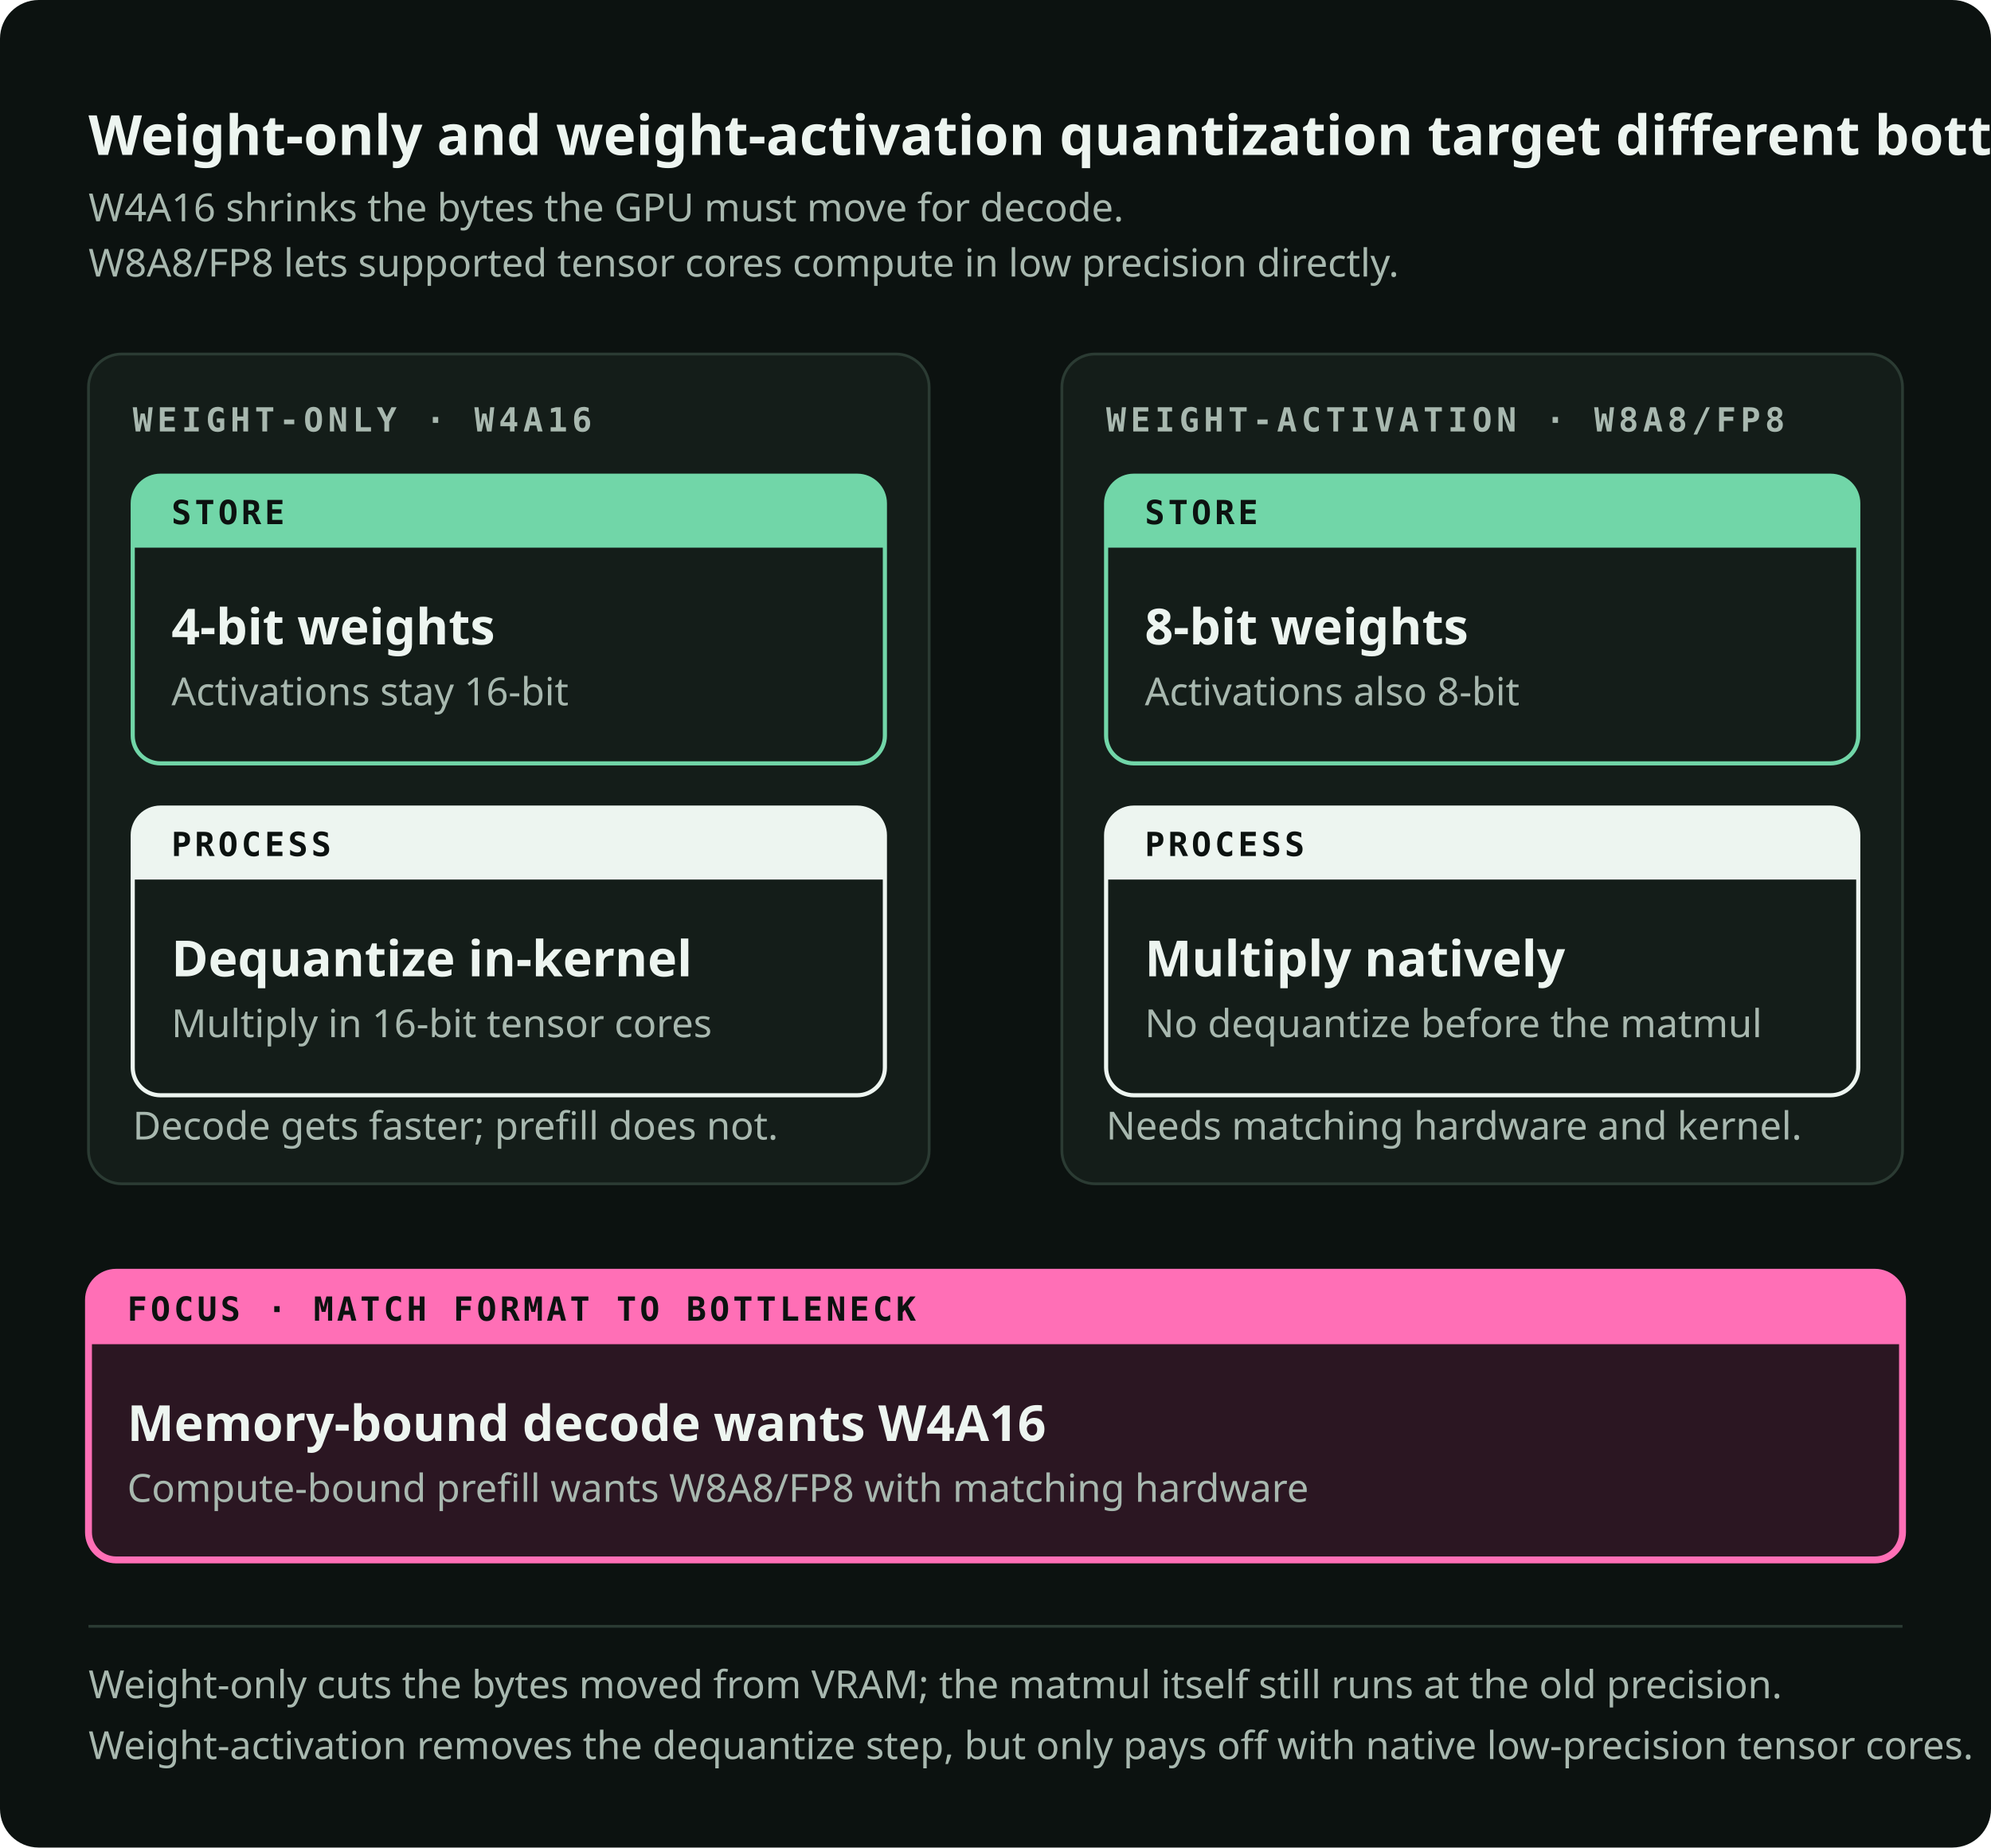
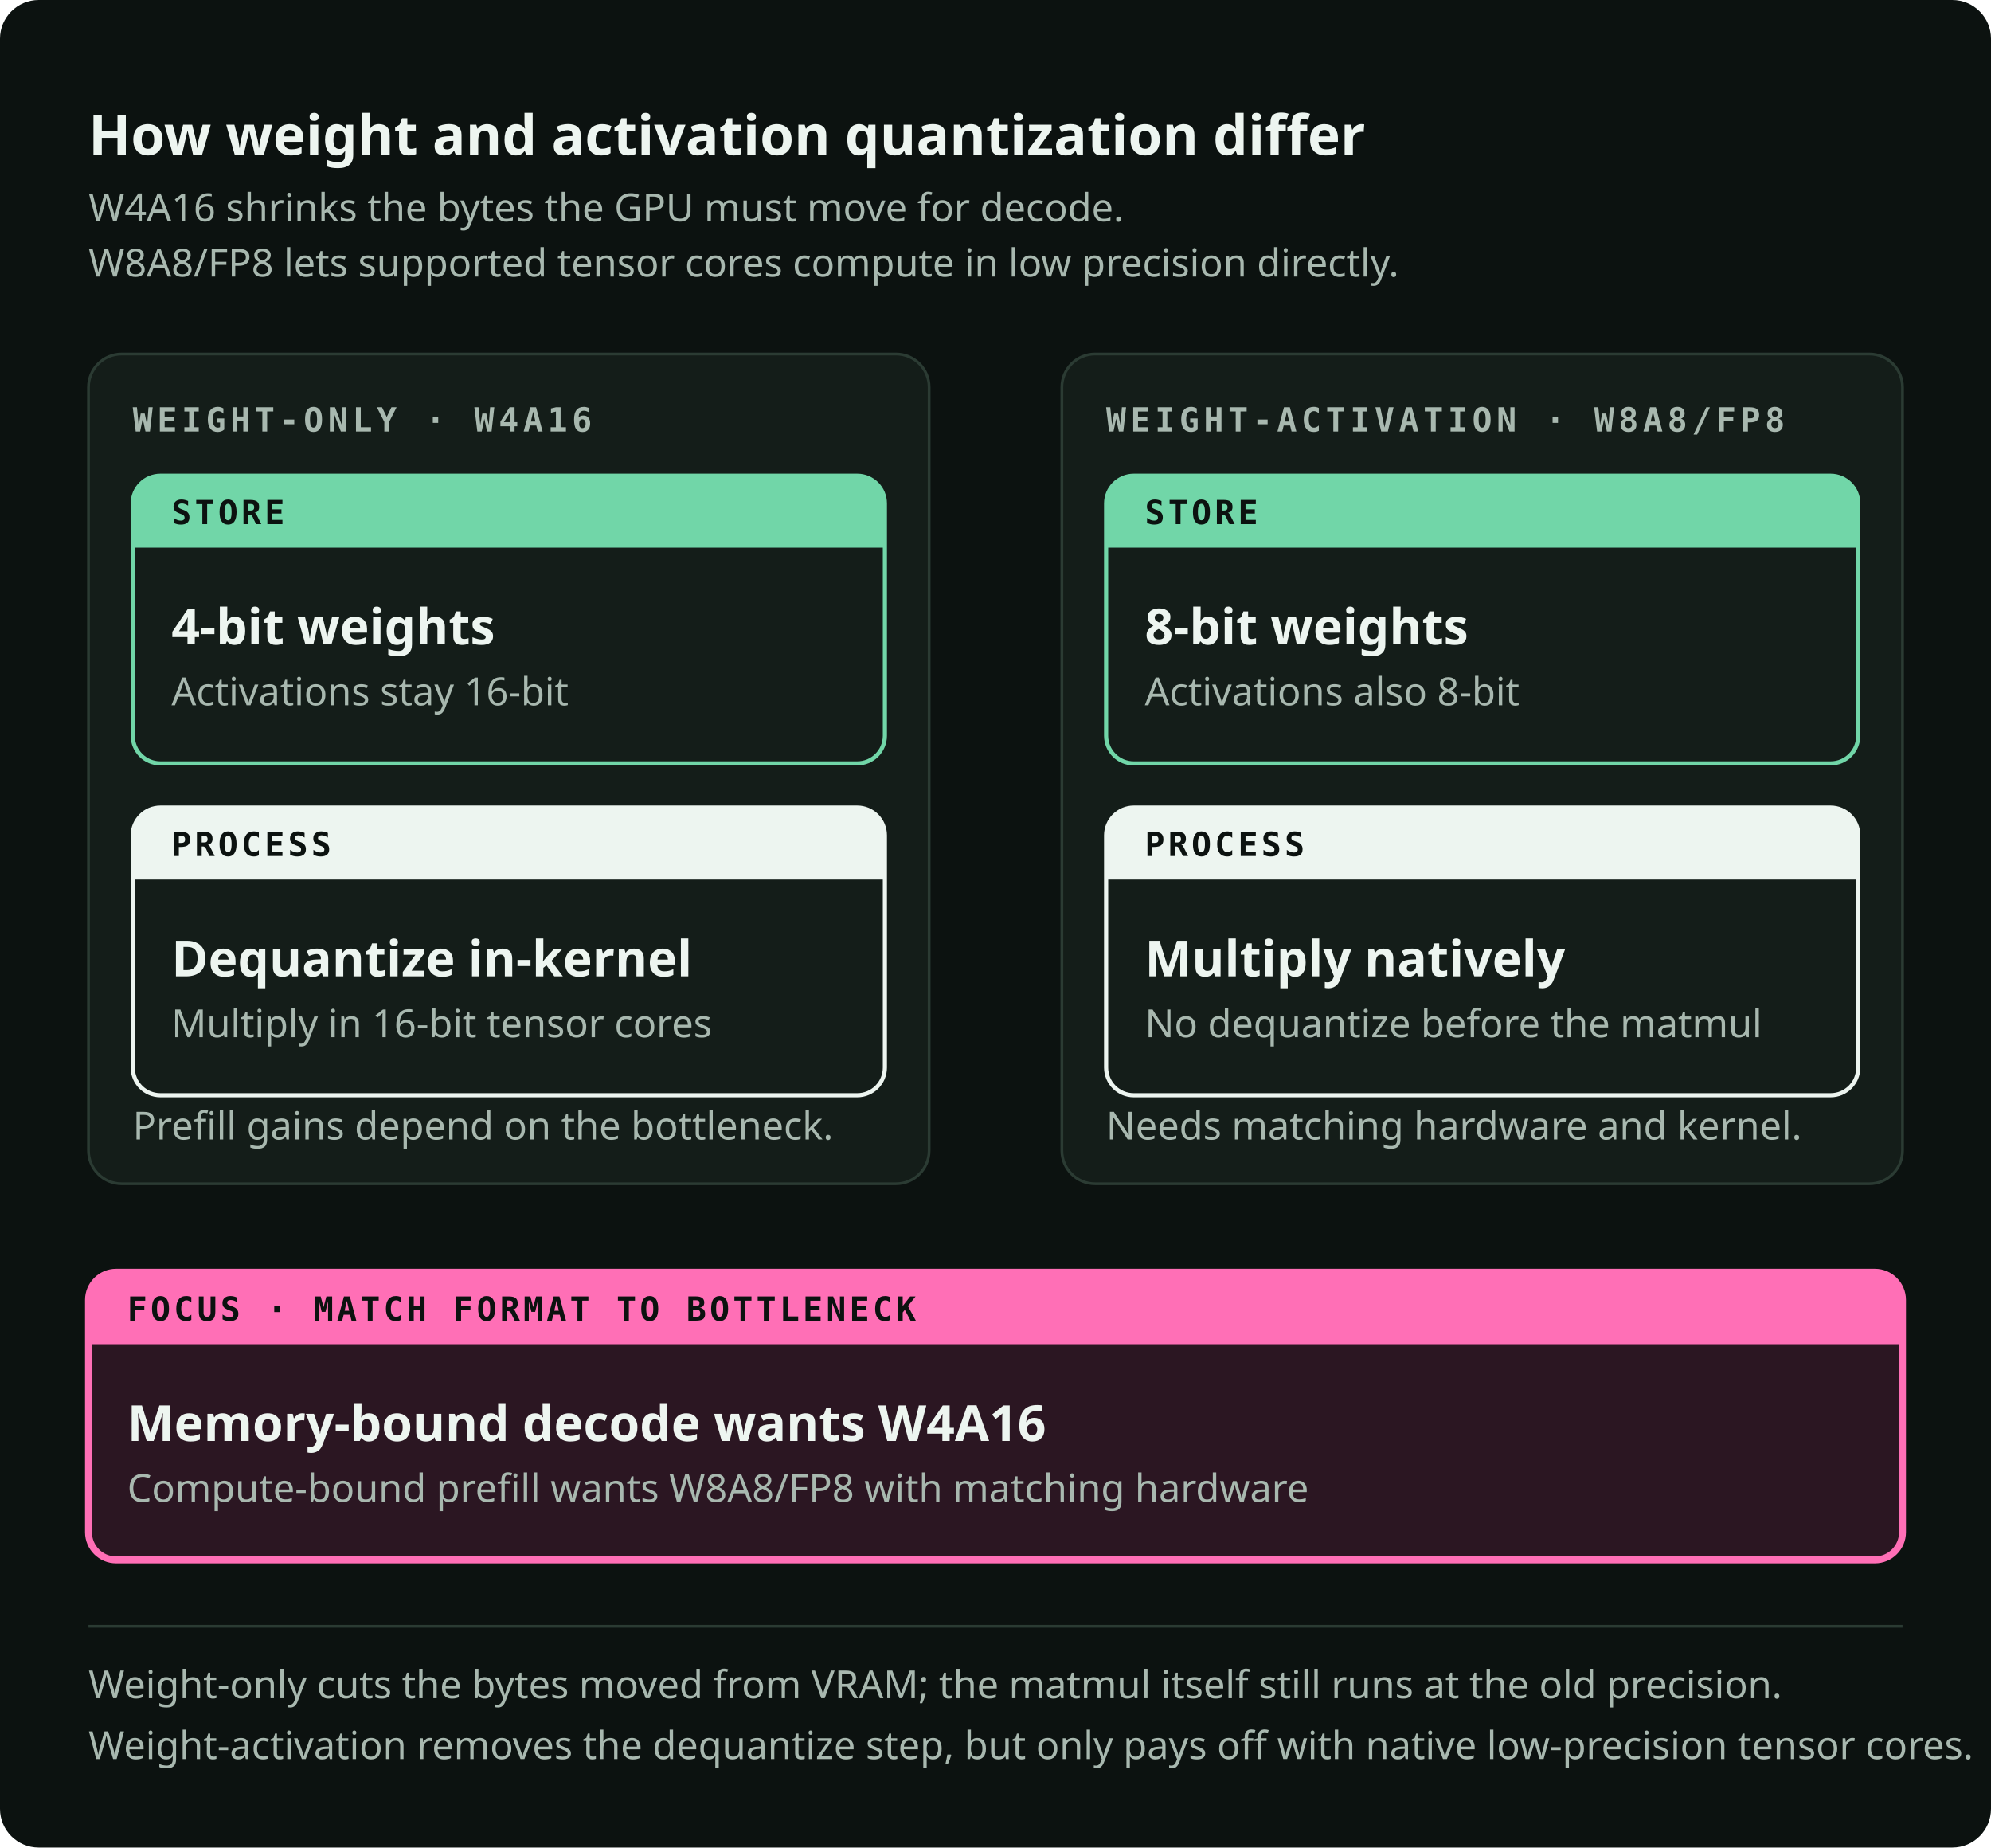
<svg xmlns="http://www.w3.org/2000/svg" viewBox="0 0 720 668" role="img" preserveAspectRatio="xMidYMid meet" data-visual-system="byte-diagram-v2" data-direction="B" data-theme="dark" aria-labelledby="mechanics-title mechanics-desc" shape-rendering="geometricPrecision" text-rendering="geometricPrecision">
  <style data-visual-system="byte-diagram-v2">* { animation: none !important; }</style>
  <defs>
    <marker id="mechanics-arrow-flow" viewBox="0 0 10 10" refX="8" refY="5" markerWidth="9" markerHeight="9" orient="auto-start-reverse">
      <path d="M0 0 10 5 0 10Z" fill="#EDF5F0" />
    </marker>
    <marker id="mechanics-arrow-fail" viewBox="0 0 10 10" refX="8" refY="5" markerWidth="9" markerHeight="9" orient="auto-start-reverse">
      <path d="M0 0 10 5 0 10Z" fill="#FF6FB6" />
    </marker>
  </defs>
  <rect width="720" height="668" rx="14" fill="#0C1210" />
-   <text x="32" y="56" font-family="Space Grotesk, IBM Plex Sans, ui-sans-serif, system-ui, sans-serif" font-size="20" font-weight="700" fill="#EDF5F0">Weight-only and weight-activation quantization target different bottlenecks</text>
+   <text x="32" y="56" font-family="Space Grotesk, IBM Plex Sans, ui-sans-serif, system-ui, sans-serif" font-size="20" font-weight="700" fill="#EDF5F0">How weight and activation quantization differ</text>
  <text x="32" y="80" font-family="IBM Plex Sans, ui-sans-serif, system-ui, sans-serif" font-size="14" font-weight="400" fill="#A8B8AF">W4A16 shrinks the bytes the GPU must move for decode.</text>
  <text x="32" y="100" font-family="IBM Plex Sans, ui-sans-serif, system-ui, sans-serif" font-size="14" font-weight="400" fill="#A8B8AF">W8A8/FP8 lets supported tensor cores compute in low precision directly.</text>
  <rect x="32" y="128" width="304" height="300" rx="12" fill="#141D19" stroke="#2B3B33" stroke-width="1" />
  <text x="48" y="156" font-family="IBM Plex Mono, ui-monospace, SFMono-Regular, Menlo, monospace" font-size="12" font-weight="600" fill="#A8B8AF" letter-spacing="1.6">WEIGHT-ONLY · W4A16</text>
  <rect x="384" y="128" width="304" height="300" rx="12" fill="#141D19" stroke="#2B3B33" stroke-width="1" />
  <text x="400" y="156" font-family="IBM Plex Mono, ui-monospace, SFMono-Regular, Menlo, monospace" font-size="12" font-weight="600" fill="#A8B8AF" letter-spacing="1.6">WEIGHT-ACTIVATION · W8A8/FP8</text>
  <path d="M58 172h252a10 10 0 0 1 10 10v84a10 10 0 0 1 -10 10h-252a10 10 0 0 1 -10 -10v-84a10 10 0 0 1 10 -10Z" fill="#141D19" stroke="#71D6A8" stroke-width="1.5" />
  <path d="M58 172h252a10 10 0 0 1 10 10v16a0 0 0 0 1 -0 0h-272a0 0 0 0 1 -0 -0v-16a10 10 0 0 1 10 -10Z" fill="#71D6A8" />
  <text x="62" y="189.5" font-family="IBM Plex Mono, ui-monospace, SFMono-Regular, Menlo, monospace" font-size="12" font-weight="600" fill="#0C1210" letter-spacing="1.2">STORE</text>
  <text x="62" y="233" font-family="Space Grotesk, IBM Plex Sans, ui-sans-serif, system-ui, sans-serif" font-size="18" font-weight="600" fill="#EDF5F0">4-bit weights</text>
  <text x="62" y="255" font-family="IBM Plex Sans, ui-sans-serif, system-ui, sans-serif" font-size="14" font-weight="400" fill="#A8B8AF">Activations stay 16-bit</text>
  <path d="M58 292h252a10 10 0 0 1 10 10v84a10 10 0 0 1 -10 10h-252a10 10 0 0 1 -10 -10v-84a10 10 0 0 1 10 -10Z" fill="#141D19" stroke="#EDF5F0" stroke-width="1.5" />
  <path d="M58 292h252a10 10 0 0 1 10 10v16a0 0 0 0 1 -0 0h-272a0 0 0 0 1 -0 -0v-16a10 10 0 0 1 10 -10Z" fill="#EDF5F0" />
  <text x="62" y="309.5" font-family="IBM Plex Mono, ui-monospace, SFMono-Regular, Menlo, monospace" font-size="12" font-weight="600" fill="#0C1210" letter-spacing="1.2">PROCESS</text>
  <text x="62" y="353" font-family="Space Grotesk, IBM Plex Sans, ui-sans-serif, system-ui, sans-serif" font-size="18" font-weight="600" fill="#EDF5F0">Dequantize in-kernel</text>
  <text x="62" y="375" font-family="IBM Plex Sans, ui-sans-serif, system-ui, sans-serif" font-size="14" font-weight="400" fill="#A8B8AF">Multiply in 16-bit tensor cores</text>
-   <text x="48" y="412" font-family="IBM Plex Sans, ui-sans-serif, system-ui, sans-serif" font-size="14" font-weight="400" fill="#A8B8AF">Decode gets faster; prefill does not.</text>
+   <text x="48" y="412" font-family="IBM Plex Sans, ui-sans-serif, system-ui, sans-serif" font-size="14" font-weight="400" fill="#A8B8AF">Prefill gains depend on the bottleneck.</text>
  <path d="M410 172h252a10 10 0 0 1 10 10v84a10 10 0 0 1 -10 10h-252a10 10 0 0 1 -10 -10v-84a10 10 0 0 1 10 -10Z" fill="#141D19" stroke="#71D6A8" stroke-width="1.5" />
  <path d="M410 172h252a10 10 0 0 1 10 10v16a0 0 0 0 1 -0 0h-272a0 0 0 0 1 -0 -0v-16a10 10 0 0 1 10 -10Z" fill="#71D6A8" />
  <text x="414" y="189.5" font-family="IBM Plex Mono, ui-monospace, SFMono-Regular, Menlo, monospace" font-size="12" font-weight="600" fill="#0C1210" letter-spacing="1.2">STORE</text>
  <text x="414" y="233" font-family="Space Grotesk, IBM Plex Sans, ui-sans-serif, system-ui, sans-serif" font-size="18" font-weight="600" fill="#EDF5F0">8-bit weights</text>
  <text x="414" y="255" font-family="IBM Plex Sans, ui-sans-serif, system-ui, sans-serif" font-size="14" font-weight="400" fill="#A8B8AF">Activations also 8-bit</text>
  <path d="M410 292h252a10 10 0 0 1 10 10v84a10 10 0 0 1 -10 10h-252a10 10 0 0 1 -10 -10v-84a10 10 0 0 1 10 -10Z" fill="#141D19" stroke="#EDF5F0" stroke-width="1.5" />
  <path d="M410 292h252a10 10 0 0 1 10 10v16a0 0 0 0 1 -0 0h-272a0 0 0 0 1 -0 -0v-16a10 10 0 0 1 10 -10Z" fill="#EDF5F0" />
  <text x="414" y="309.5" font-family="IBM Plex Mono, ui-monospace, SFMono-Regular, Menlo, monospace" font-size="12" font-weight="600" fill="#0C1210" letter-spacing="1.2">PROCESS</text>
  <text x="414" y="353" font-family="Space Grotesk, IBM Plex Sans, ui-sans-serif, system-ui, sans-serif" font-size="18" font-weight="600" fill="#EDF5F0">Multiply natively</text>
  <text x="414" y="375" font-family="IBM Plex Sans, ui-sans-serif, system-ui, sans-serif" font-size="14" font-weight="400" fill="#A8B8AF">No dequantize before the matmul</text>
  <text x="400" y="412" font-family="IBM Plex Sans, ui-sans-serif, system-ui, sans-serif" font-size="14" font-weight="400" fill="#A8B8AF">Needs matching hardware and kernel.</text>
  <path d="M42 460h636a10 10 0 0 1 10 10v84a10 10 0 0 1 -10 10h-636a10 10 0 0 1 -10 -10v-84a10 10 0 0 1 10 -10Z" fill="#2B1622" stroke="#FF6FB6" stroke-width="2.5" />
  <path d="M42 460h636a10 10 0 0 1 10 10v16a0 0 0 0 1 -0 0h-656a0 0 0 0 1 -0 -0v-16a10 10 0 0 1 10 -10Z" fill="#FF6FB6" />
  <text x="46" y="477.5" font-family="IBM Plex Mono, ui-monospace, SFMono-Regular, Menlo, monospace" font-size="12" font-weight="600" fill="#0C1210" letter-spacing="1.2">FOCUS · MATCH FORMAT TO BOTTLENECK</text>
  <text x="46" y="521" font-family="Space Grotesk, IBM Plex Sans, ui-sans-serif, system-ui, sans-serif" font-size="18" font-weight="600" fill="#EDF5F0">Memory-bound decode wants W4A16</text>
  <text x="46" y="543" font-family="IBM Plex Sans, ui-sans-serif, system-ui, sans-serif" font-size="14" font-weight="400" fill="#A8B8AF">Compute-bound prefill wants W8A8/FP8 with matching hardware</text>
  <path d="M32 588h656" stroke="#2B3B33" stroke-width="1" />
  <text x="32" y="614" font-family="IBM Plex Sans, ui-sans-serif, system-ui, sans-serif" font-size="14" font-weight="400" fill="#A8B8AF">Weight-only cuts the bytes moved from VRAM; the matmul itself still runs at the old precision.</text>
  <text x="32" y="636" font-family="IBM Plex Sans, ui-sans-serif, system-ui, sans-serif" font-size="14" font-weight="400" fill="#A8B8AF">Weight-activation removes the dequantize step, but only pays off with native low-precision tensor cores.</text>
</svg>
